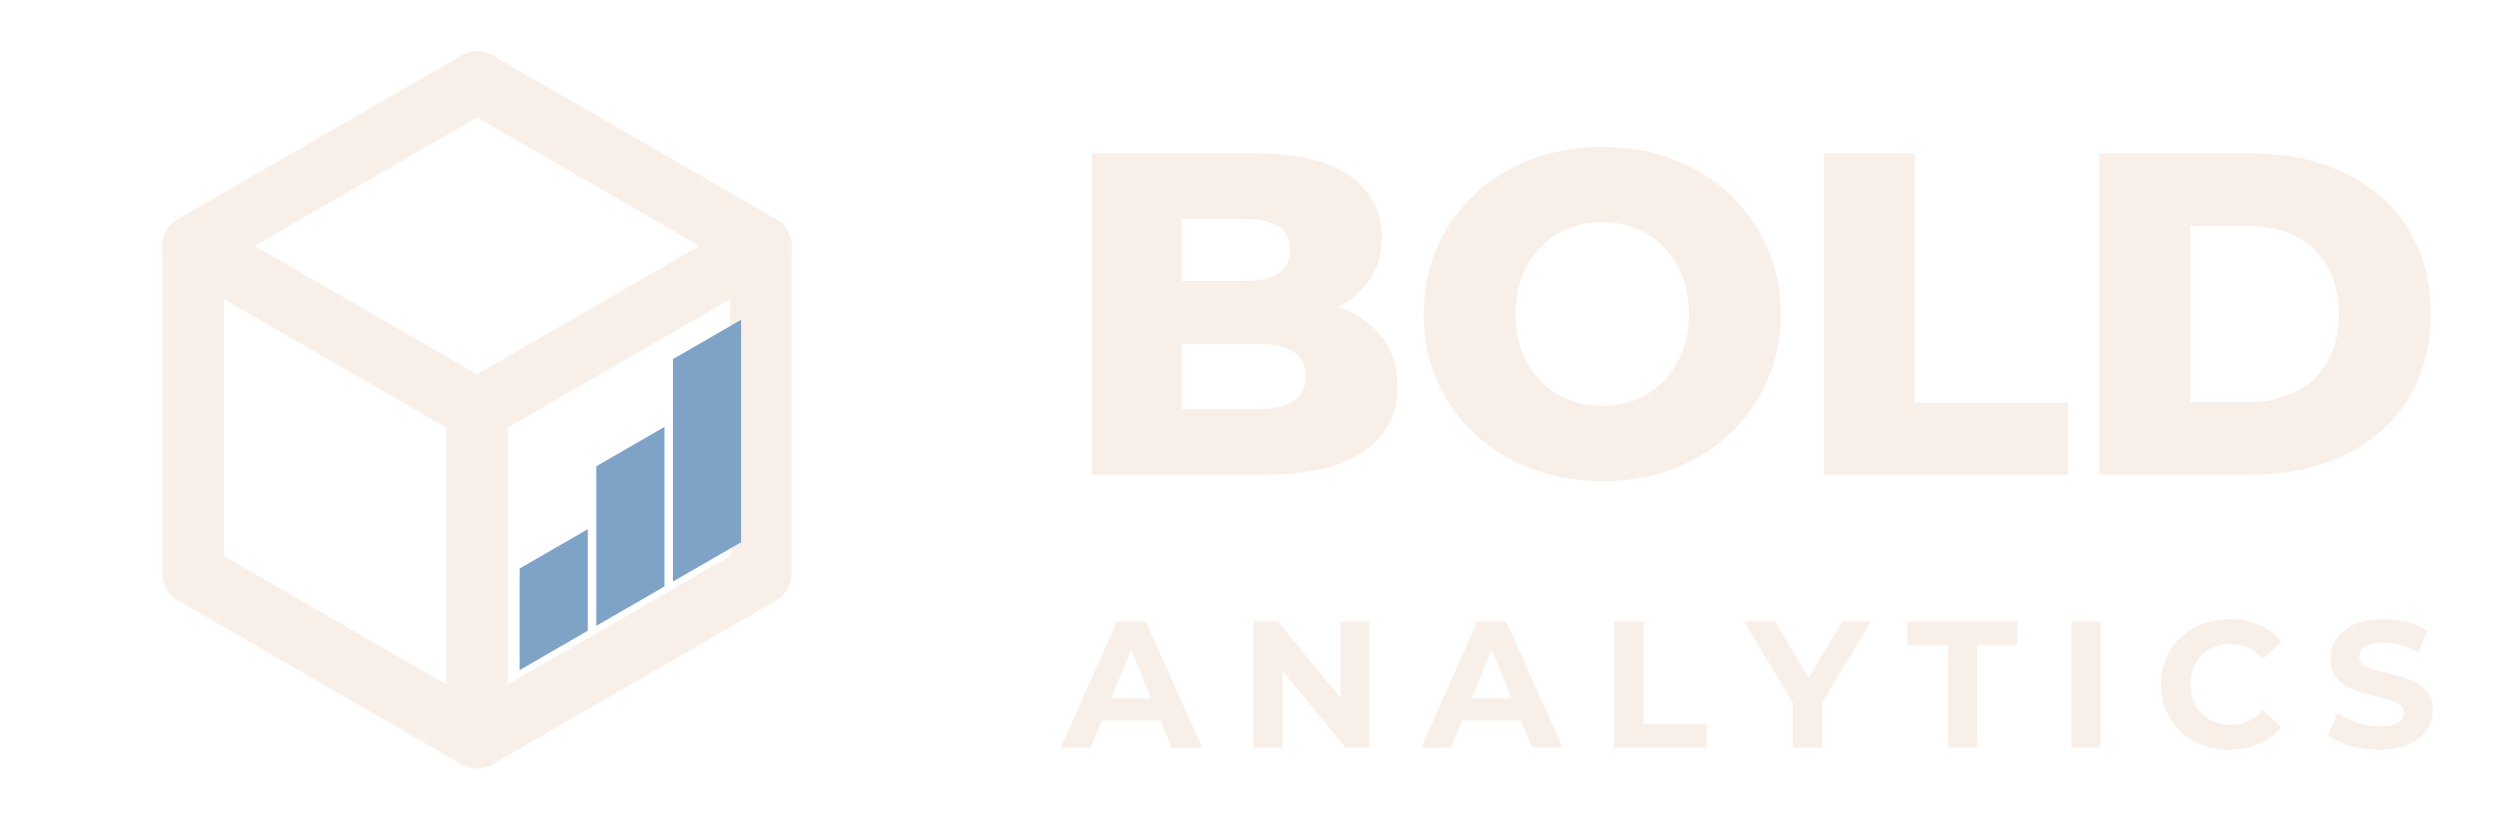
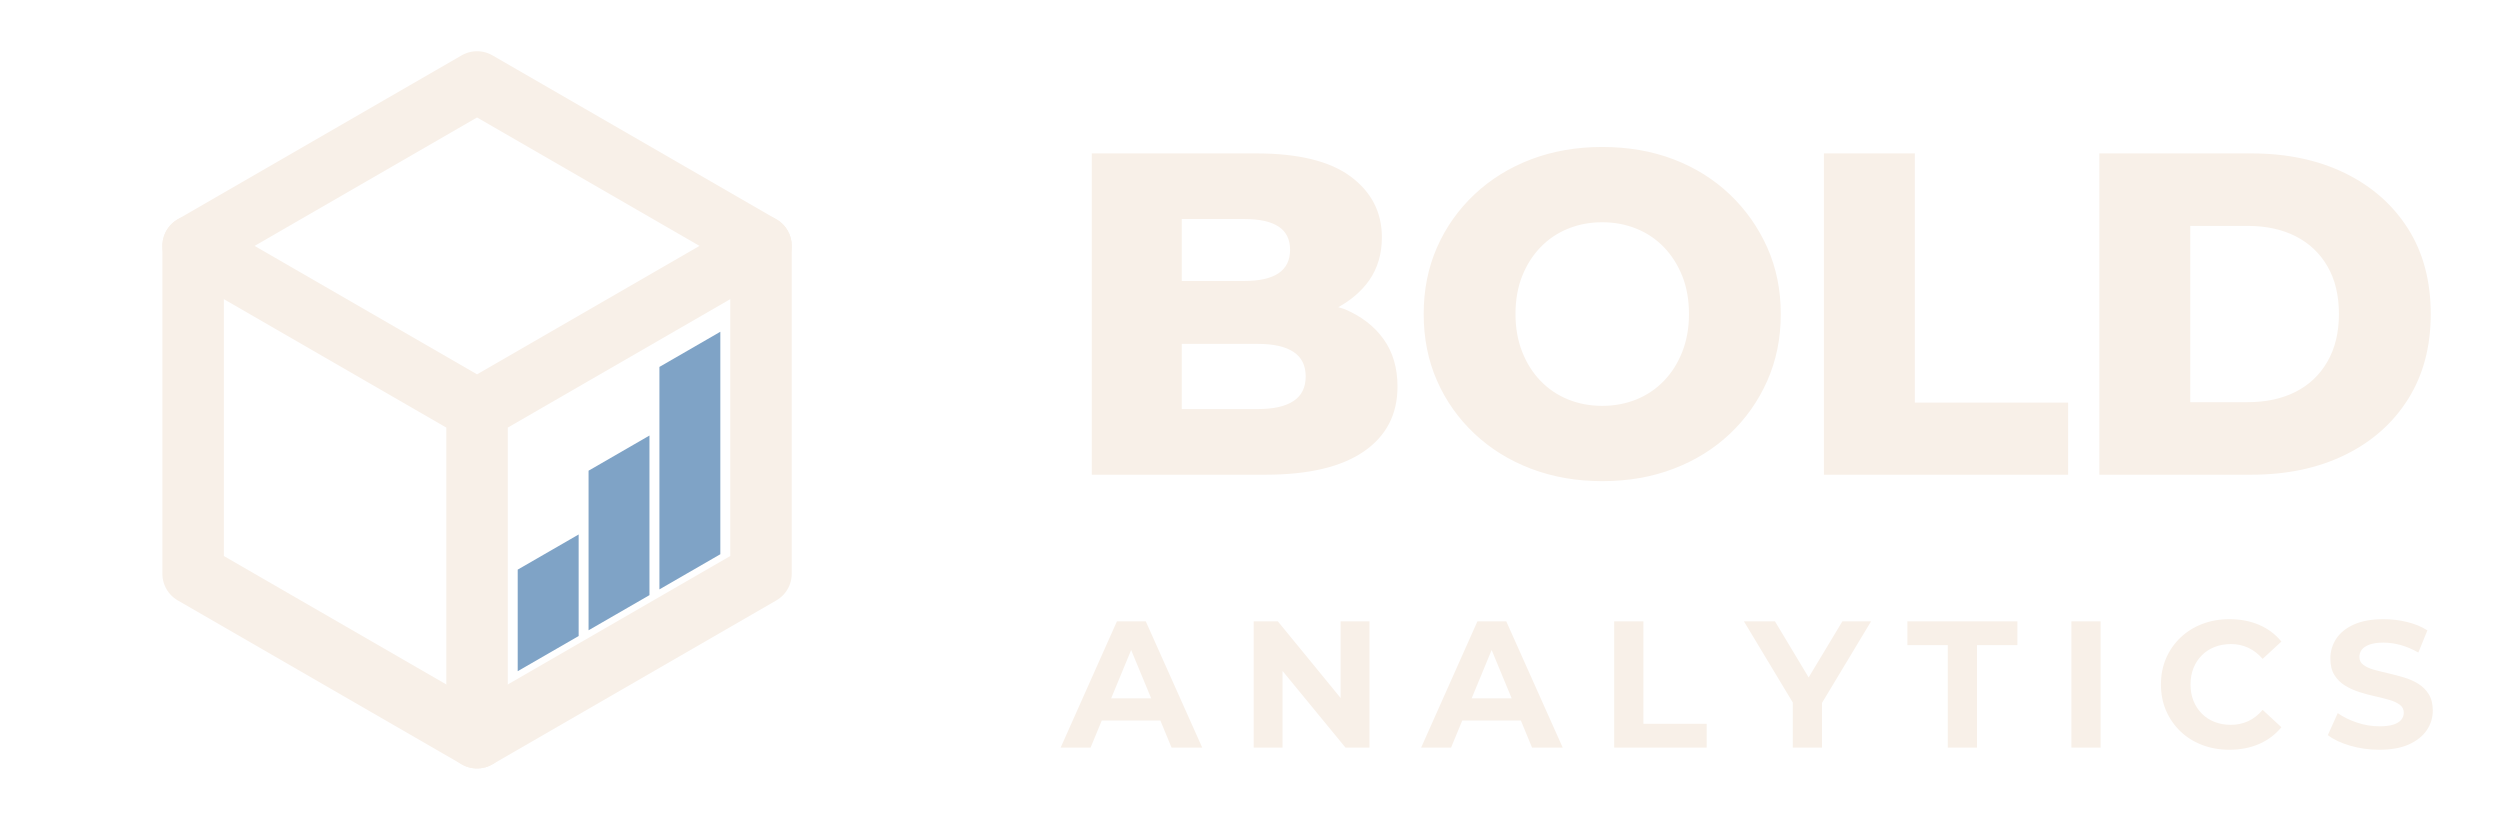
<svg xmlns="http://www.w3.org/2000/svg" viewBox="0 0 609.2 200" width="610" height="200">
  <g fill="none" stroke="#f8f0e8" stroke-width="15" stroke-linejoin="round" stroke-linecap="round">
    <polygon points="116,20 185.28,60 185.28,140 116,180 46.72,140 46.72,60" />
    <path d="M46.72,60 L116,100 L185.28,60 M116,100 L116,180" />
  </g>
-   <path d="M126.39,163.5 L143.02,153.9 L143.02,129.12 L126.39,138.72 Z" fill="#7fa3c6" />
-   <path d="M145.1,152.7 L161.73,143.1 L161.73,104.16 L145.1,113.76 Z" fill="#7fa3c6" />
-   <path d="M163.8,141.9 L180.43,132.3 L180.43,78.02 L163.8,87.62 Z" fill="#7fa3c6" />
+   <path d="M125.92,163.77 L140.79,155.19 L140.79,130.41 L125.92,138.99 Z" fill="#7fa3c6" />
+   <path d="M143.21,153.79 L158.07,145.21 L158.07,106.27 L143.21,114.85 Z" fill="#7fa3c6" />
+   <path d="M160.5,143.81 L175.36,135.23 L175.36,80.95 L160.5,89.53 Z" fill="#7fa3c6" />
  <path d="M308.34 115.83L266 115.83L266 37.43L306.10 37.43Q321.55 37.43 329.17 43.08Q336.78 48.74 336.78 57.92L336.78 57.92Q336.78 63.97 333.65 68.45L333.65 68.45Q330.85 72.37 326.14 74.95L326.14 74.95Q326.93 75.17 327.60 75.40L327.60 75.40Q333.76 77.97 337.18 82.73Q340.59 87.49 340.59 94.32L340.59 94.32Q340.59 104.52 332.36 110.17Q324.13 115.83 308.34 115.83L308.34 115.83ZM287.95 83.91L287.95 99.81L306.54 99.81Q312.26 99.81 315.22 97.85Q318.19 95.89 318.19 91.86Q318.19 87.83 315.22 85.87Q312.26 83.91 306.54 83.91L306.54 83.91L287.95 83.91ZM287.95 53.44L287.95 68.56L303.18 68.56Q308.78 68.56 311.58 66.66Q314.38 64.76 314.38 60.95Q314.38 57.14 311.58 55.29Q308.78 53.44 303.18 53.44L303.18 53.44L287.95 53.44ZM390.54 117.40L390.54 117.40Q381.14 117.40 373.18 114.37Q365.23 111.35 359.35 105.80Q353.47 100.26 350.22 92.87Q346.98 85.48 346.98 76.63L346.98 76.63Q346.98 67.78 350.22 60.39Q353.47 53.00 359.35 47.45Q365.23 41.91 373.18 38.88Q381.14 35.86 390.54 35.86L390.54 35.86Q400.06 35.86 407.96 38.88Q415.86 41.91 421.68 47.45Q427.50 53.00 430.81 60.39Q434.11 67.78 434.11 76.63L434.11 76.63Q434.11 85.48 430.81 92.92Q427.50 100.37 421.68 105.86Q415.86 111.35 407.96 114.37Q400.06 117.40 390.54 117.40ZM390.54 99.03L390.54 99.03Q395.02 99.03 398.89 97.46Q402.75 95.89 405.61 92.92Q408.46 89.96 410.09 85.81Q411.71 81.67 411.71 76.63L411.71 76.63Q411.71 71.48 410.09 67.39Q408.46 63.30 405.61 60.33Q402.75 57.36 398.89 55.80Q395.02 54.23 390.54 54.23L390.54 54.23Q386.06 54.23 382.20 55.80Q378.34 57.36 375.48 60.33Q372.62 63.30 371 67.39Q369.38 71.48 369.38 76.63L369.38 76.63Q369.38 81.67 371 85.81Q372.62 89.96 375.48 92.92Q378.34 95.89 382.20 97.46Q386.06 99.03 390.54 99.03ZM504.22 115.83L444.64 115.83L444.64 37.43L466.82 37.43L466.82 98.24L504.22 98.24L504.22 115.83ZM548.91 115.83L511.84 115.83L511.84 37.43L548.91 37.43Q561.90 37.43 571.76 42.24Q581.62 47.06 587.16 55.80Q592.70 64.53 592.70 76.63L592.70 76.63Q592.70 88.61 587.16 97.40Q581.62 106.20 571.76 111.01Q561.90 115.83 548.91 115.83L548.91 115.83ZM534.02 55.12L534.02 98.13L548.02 98.13Q554.74 98.13 559.72 95.61Q564.70 93.09 567.50 88.22Q570.30 83.35 570.30 76.63L570.30 76.63Q570.30 69.80 567.50 64.98Q564.70 60.16 559.72 57.64Q554.74 55.12 548.02 55.12L548.02 55.12L534.02 55.12Z" fill="#f8f0e8" />
  <path d="M265.70 182.41L258.40 182.41L272.13 151.61L279.17 151.61L292.94 182.41L285.46 182.41L282.73 175.81L268.43 175.81L265.70 182.41ZM270.72 170.40L280.49 170.40L275.60 158.60L270.72 170.40ZM312.54 182.41L305.50 182.41L305.50 151.61L311.40 151.61L326.71 170.31L326.71 151.61L333.75 151.61L333.75 182.41L327.90 182.41L312.54 163.71L312.54 182.41ZM353.66 182.41L346.36 182.41L360.09 151.61L367.13 151.61L380.90 182.41L373.42 182.41L370.69 175.81L356.39 175.81L353.66 182.41ZM358.68 170.40L368.45 170.40L363.56 158.60L358.68 170.40ZM416.03 182.41L393.46 182.41L393.46 151.61L400.59 151.61L400.59 176.60L416.03 176.60L416.03 182.41ZM444.17 182.41L437.04 182.41L437.04 171.41L425.12 151.61L432.69 151.61L440.91 165.29L449.14 151.61L456.14 151.61L444.17 171.50L444.17 182.41ZM481.99 182.41L474.86 182.41L474.86 157.42L465.00 157.42L465.00 151.61L491.84 151.61L491.84 157.42L481.99 157.42L481.99 182.41ZM512.15 182.41L505.02 182.41L505.02 151.61L512.15 151.61L512.15 182.41ZM543.55 182.94L543.55 182.94Q539.98 182.94 536.92 181.77Q533.87 180.60 531.62 178.45Q529.38 176.29 528.12 173.39Q526.87 170.48 526.87 167.01L526.87 167.01Q526.87 163.53 528.12 160.63Q529.38 157.72 531.64 155.57Q533.91 153.41 536.95 152.25Q539.98 151.08 543.59 151.08L543.59 151.08Q547.59 151.08 550.83 152.47Q554.06 153.85 556.26 156.54L556.26 156.54L551.69 160.76Q550.10 158.96 548.17 158.05Q546.23 157.15 543.94 157.15L543.94 157.15Q541.79 157.15 539.98 157.86Q538.18 158.56 536.86 159.88Q535.54 161.20 534.81 163.00Q534.09 164.81 534.09 167.01L534.09 167.01Q534.09 169.21 534.81 171.01Q535.54 172.82 536.86 174.14Q538.18 175.46 539.98 176.16Q541.79 176.86 543.94 176.86L543.94 176.86Q546.23 176.86 548.17 175.96Q550.10 175.06 551.69 173.21L551.69 173.21L556.26 177.44Q554.06 180.12 550.83 181.53Q547.59 182.94 543.55 182.94ZM580.13 182.94L580.13 182.94Q576.44 182.94 573.05 181.95Q569.66 180.96 567.59 179.37L567.59 179.37L570.01 174.00Q571.99 175.41 574.70 176.31Q577.40 177.22 580.18 177.22L580.18 177.22Q582.29 177.22 583.59 176.80Q584.88 176.38 585.50 175.63Q586.12 174.88 586.12 173.92L586.12 173.92Q586.12 172.68 585.15 171.96Q584.18 171.23 582.60 170.77Q581.01 170.31 579.10 169.89Q577.18 169.47 575.27 168.86Q573.36 168.24 571.77 167.27Q570.19 166.30 569.20 164.72Q568.21 163.14 568.21 160.67L568.21 160.67Q568.21 158.03 569.64 155.85Q571.07 153.68 573.95 152.38Q576.83 151.08 581.19 151.08L581.19 151.08Q584.09 151.08 586.91 151.76Q589.72 152.44 591.88 153.81L591.88 153.81L589.68 159.22Q587.52 157.99 585.37 157.39Q583.21 156.80 581.14 156.80L581.14 156.80Q579.08 156.80 577.76 157.28Q576.44 157.77 575.86 158.54Q575.29 159.31 575.29 160.32L575.29 160.32Q575.29 161.51 576.26 162.23Q577.23 162.96 578.81 163.40Q580.40 163.84 582.31 164.28Q584.22 164.72 586.14 165.29Q588.05 165.86 589.64 166.83Q591.22 167.80 592.21 169.38Q593.20 170.97 593.20 173.39L593.20 173.39Q593.20 175.98 591.75 178.14Q590.30 180.30 587.41 181.62Q584.53 182.94 580.13 182.94Z" fill="#f8f0e8" />
</svg>
